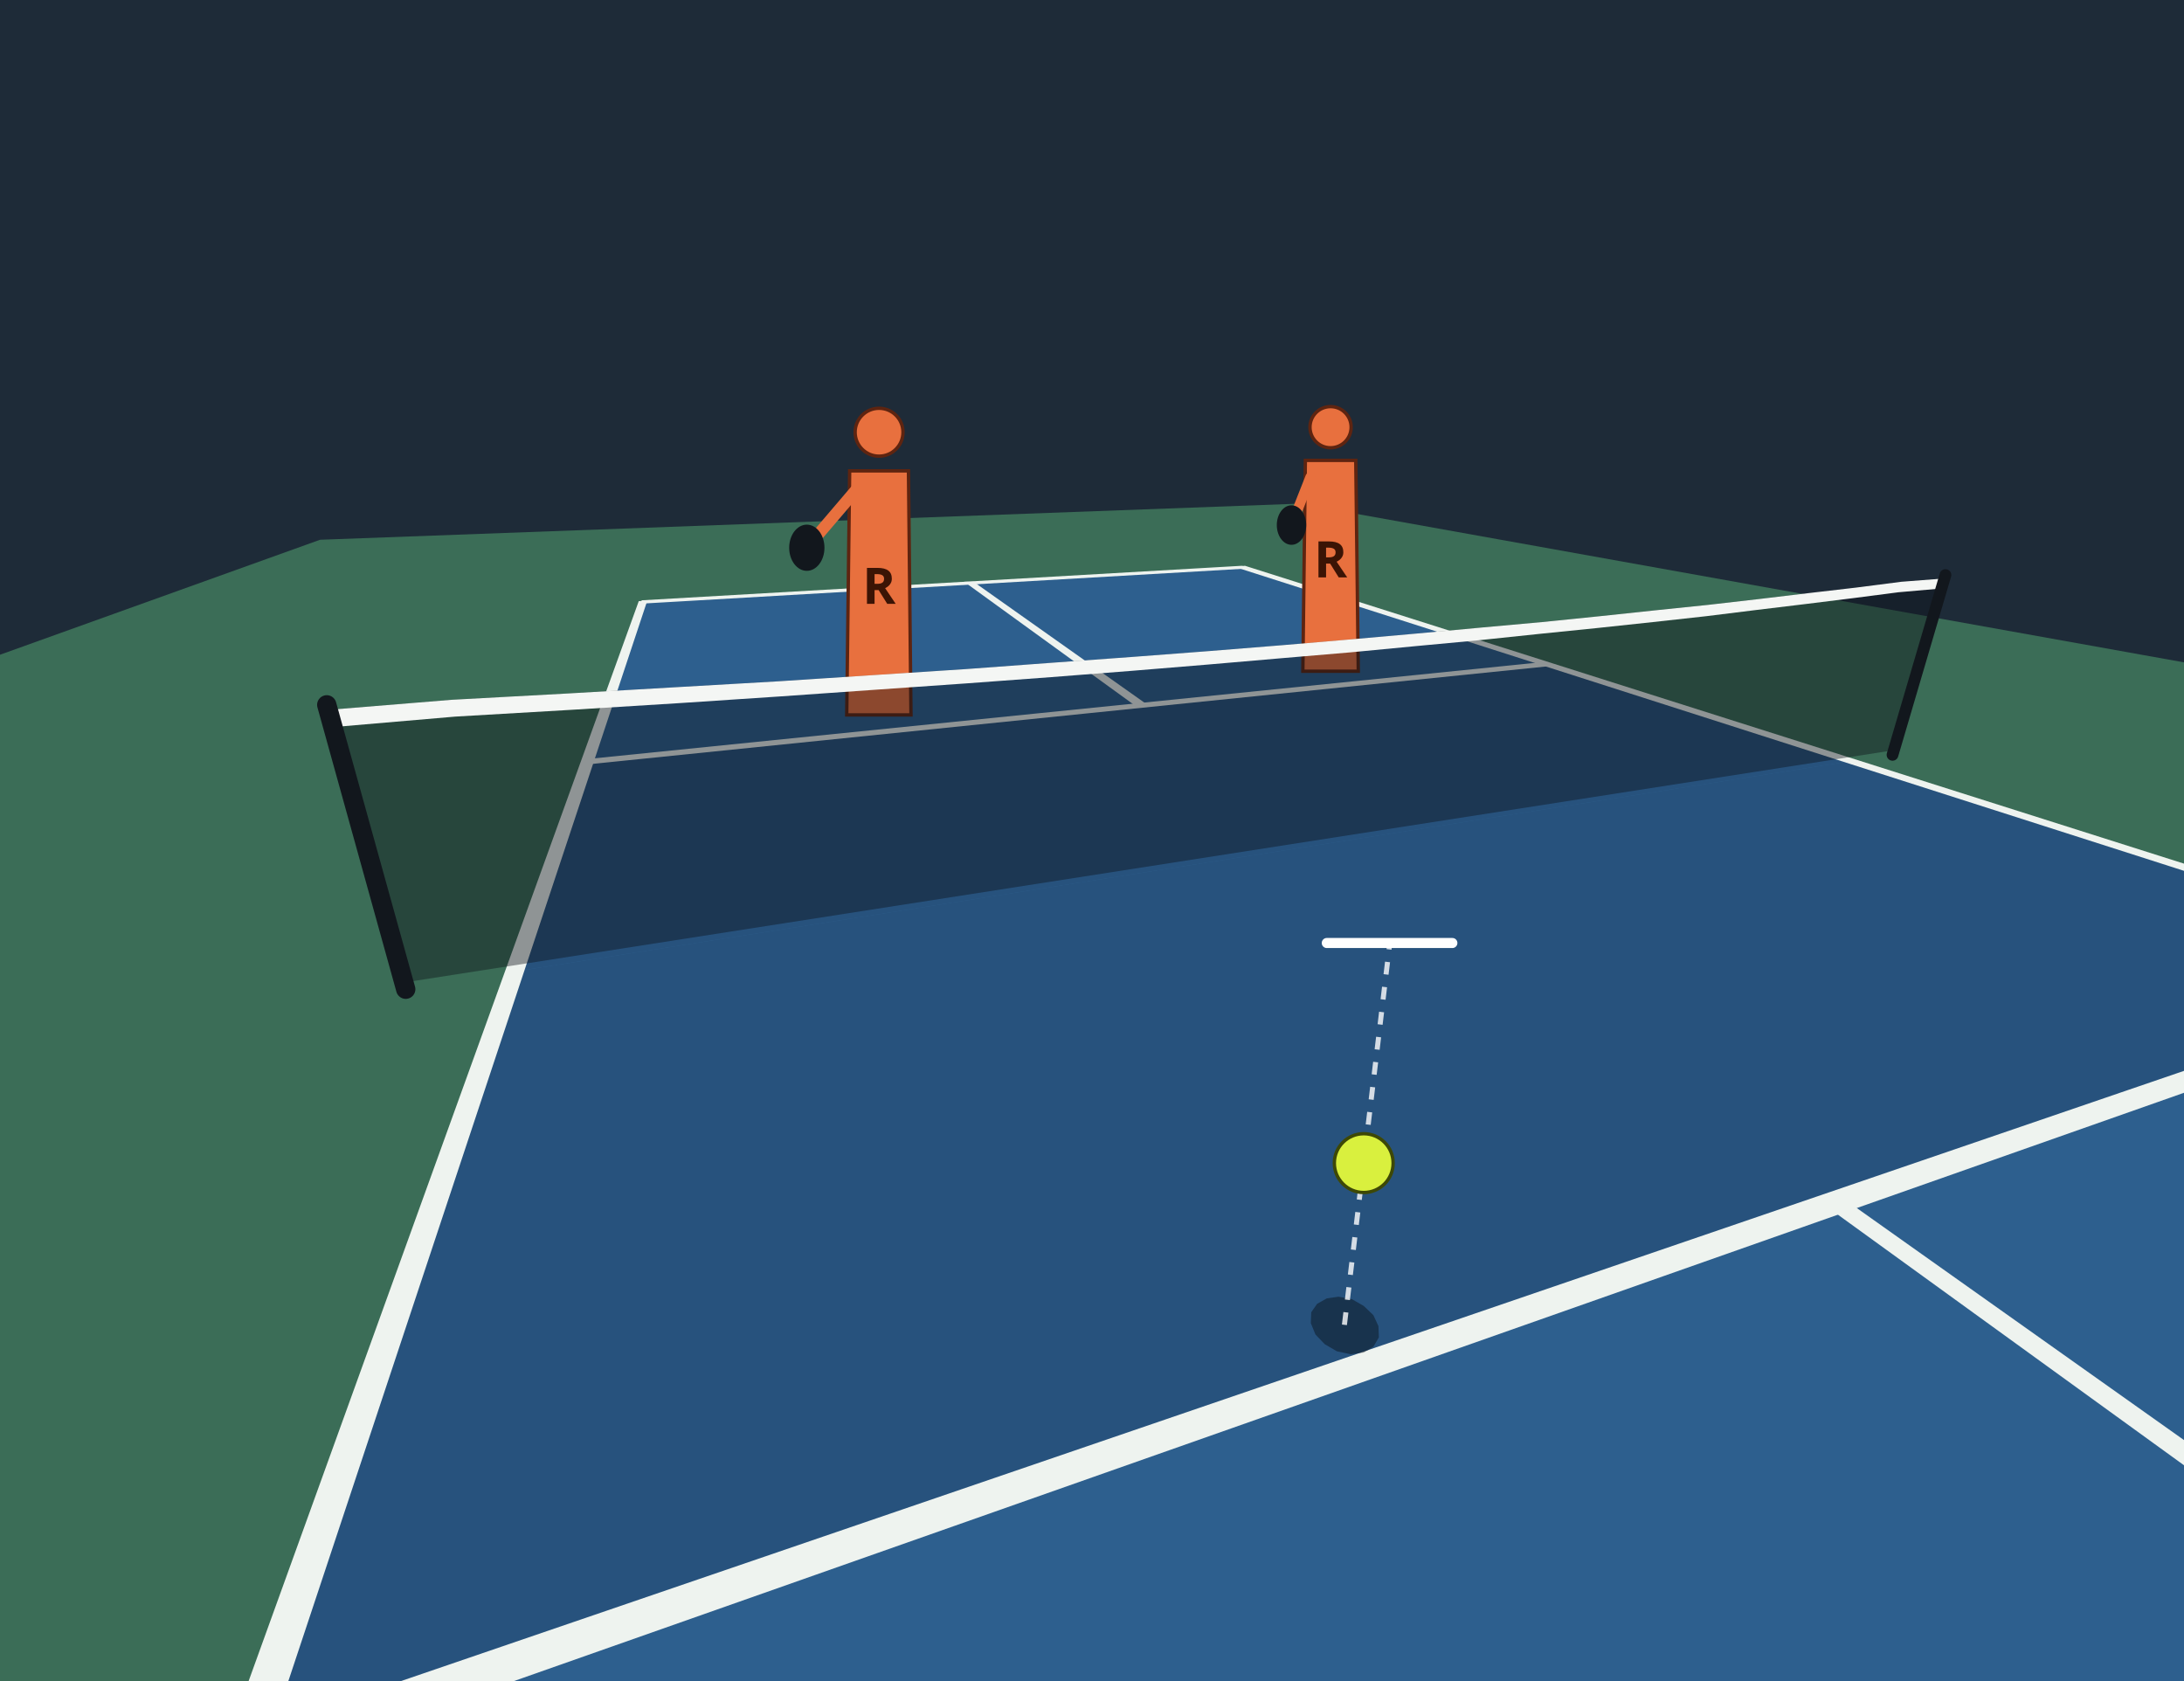
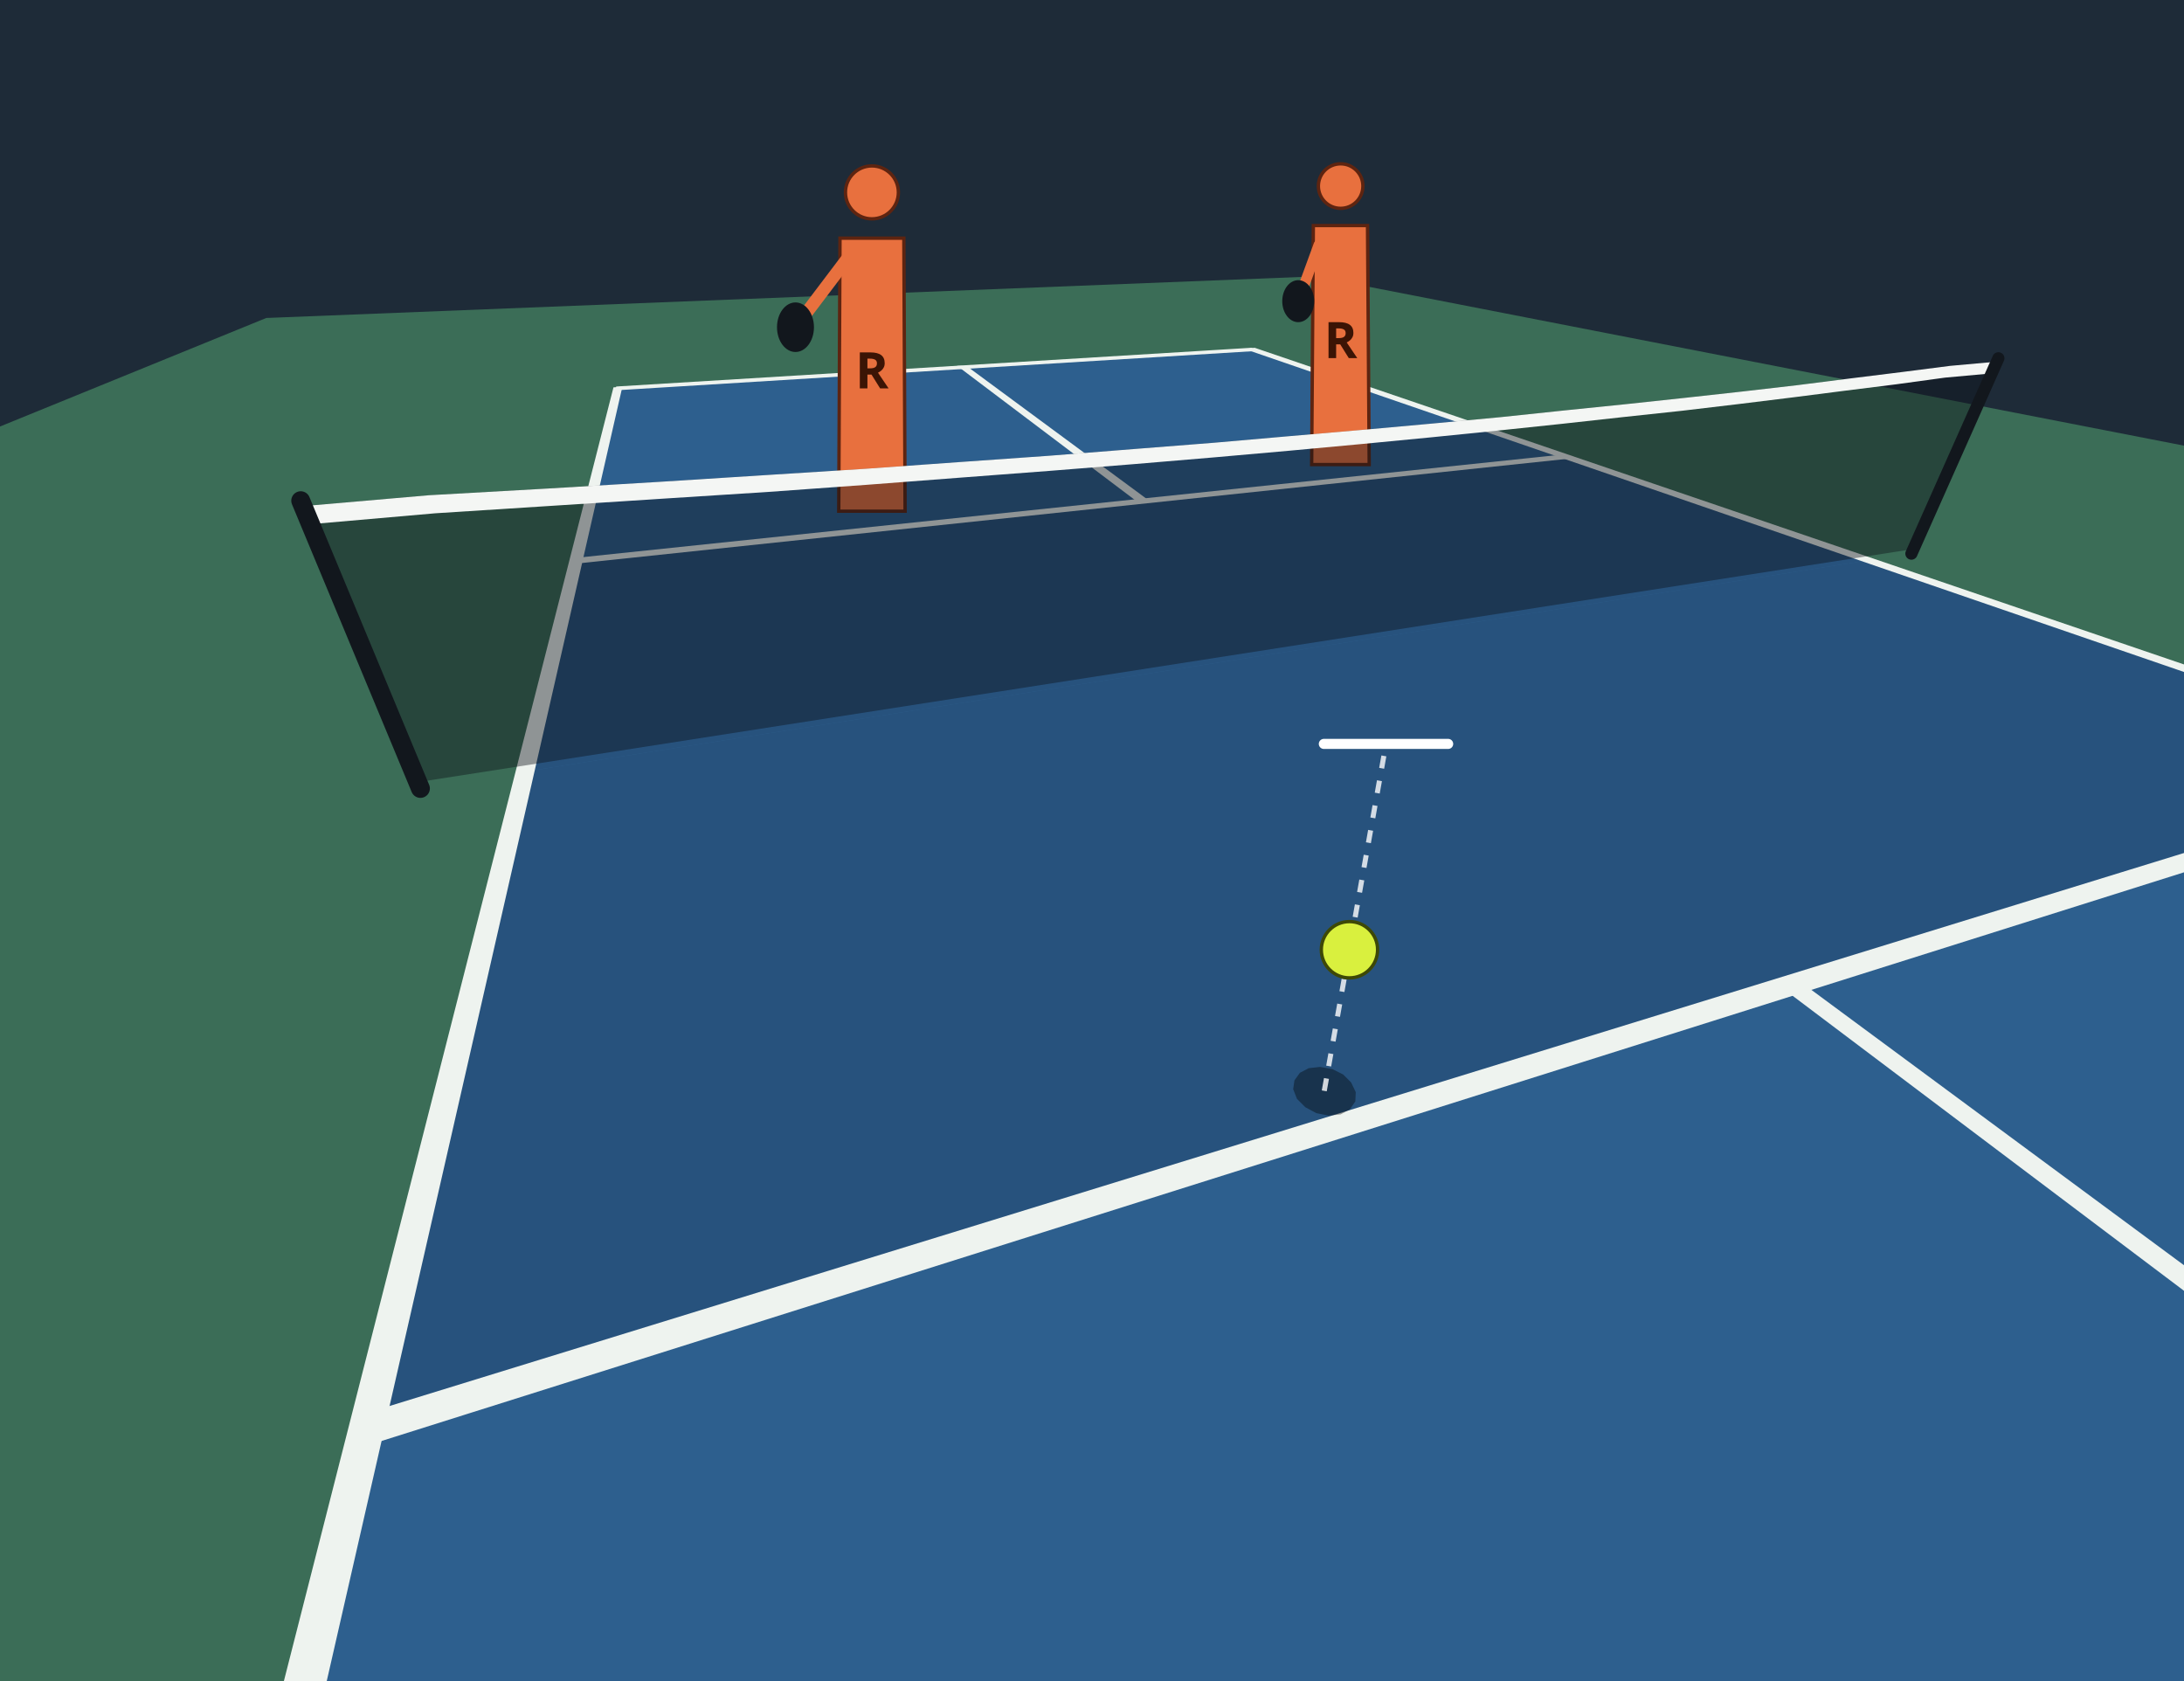
<svg xmlns="http://www.w3.org/2000/svg" class="piq-svg piq-fp" viewBox="0 0 520 400" role="img" aria-label="Court view from your position">
  <style>
.piq-svg{font-family:"Barlow Semi Condensed", "Barlow", system-ui, sans-serif}
.piq-backdrop{fill:#1E2B38}
.piq-surround{fill:#3B6D57}
.piq-surface{fill:#2D5F8E}
.piq-kitchen{fill:#27527D}
.piq-line{fill:#EEF3EF;stroke:#EEF3EF;stroke-width:.6}
.piq-td-line{stroke:#EEF3EF;fill:none}
.piq-net-mesh{fill:rgba(12, 18, 24, 0.42)}
.piq-net-tape{fill:#F4F6F4}
.piq-net-post{stroke:#12171D;stroke-linecap:round}
.piq-td-net{stroke:#F4F6F4;stroke-linecap:round}
.piq-player-us{fill:#F3F2EC;stroke:#1B2A3A;stroke-width:.8}
.piq-player-them{fill:#E8703E;stroke:#5E2410;stroke-width:.8}
.piq-arm-us{stroke:#F3F2EC;fill:none}
.piq-arm-them{stroke:#E8703E;fill:none}
.piq-label-us{fill:#1B2A3A;font-weight:600;font-size:12px}
.piq-label-them{fill:#3B1405;font-weight:600;font-size:12px}
.piq-paddle{fill:#12171D}
.piq-ball{fill:#D9F03E;stroke:#3D4806;stroke-width:.8}
.piq-ball-shadow{fill:rgba(0, 0, 0, 0.38)}
.piq-stalk{stroke:rgba(255, 255, 255, 0.8);stroke-width:1.2;stroke-dasharray:3 3;fill:none}
.piq-tick{stroke:#FFFFFF;stroke-width:2.4;stroke-linecap:round}
.piq-path{stroke:#F5C443;fill:none;stroke-linecap:round}
- .piq-path-far{stroke-dasharray:5 4}
+ .piq-path-far{stroke:#FF4D6D;stroke-linejoin:round}
+ .piq-path-casing{stroke:rgba(8, 14, 22, 0.6);fill:none;stroke-linecap:round;stroke-linejoin:round}
.piq-answer{stroke:#5FE3A8;fill:none;stroke-width:3;stroke-linecap:round}
.piq-answer-zone{fill:rgba(95, 227, 168, 0.3);stroke:#5FE3A8;stroke-width:1.2;stroke-dasharray:4 3}
.piq-arrowhead{fill:#5FE3A8}
.piq-fov{fill:rgba(255, 255, 255, 0.2)}
.piq-cam{fill:#FFFFFF;stroke:#1E2B38;stroke-width:1}
.piq-annot{fill:#EEF3EF;font-weight:600;font-size:11px}
.piq-annot-line{stroke:#EEF3EF;fill:none}
.piq-reveal{opacity:0;transition:opacity .25s ease}
.is-revealed .piq-reveal,.piq-reveal.is-on{opacity:1}
@media (prefers-reduced-motion: reduce){.piq-reveal{transition:none}}
</style>
  <defs>
    <marker id="piq-ah-fp9" viewBox="0 0 10 10" refX="7" refY="5" markerWidth="4" markerHeight="4" orient="auto-start-reverse">
      <path class="piq-arrowhead" d="M0,0 L10,5 L0,10 z" />
    </marker>
  </defs>
  <rect class="piq-backdrop" x="0" y="0" width="520" height="400" />
-   <polygon class="piq-surround" points="16425.7,3011.6 309.4,119.9 76.2,128.5 -7950.1,3011.6" />
-   <polygon class="piq-surface" points="9316,3010.6 295.9,135.1 153,143.3 -840.6,3010.6" />
-   <polygon class="piq-kitchen" points="57.8,418 596.7,230.9 440.7,181.2 122.5,231.3" />
-   <polygon class="piq-kitchen" points="122.5,231.3 440.7,181.2 368.2,158.1 139.8,181.4" />
-   <polygon class="piq-line" points="153,143.2 295.6,135 296.1,135.1 152.9,143.4" />
-   <polygon class="piq-line" points="-883.1,3009.1 152.3,143.4 153.7,143.3 -798.5,3009.1" />
-   <polygon class="piq-line" points="9273.4,3009.1 295.4,135.1 296.4,135 9358.1,3009.1" />
-   <polygon class="piq-line" points="59.6,412.8 593.8,230 599.6,231.8 55.9,423.3" />
-   <polygon class="piq-line" points="139.9,181 367.6,157.9 368.8,158.3 139.7,181.7" />
-   <polygon class="piq-line" points="4195.2,3009.1 435.1,287 438.9,285.7 4279.8,3009.1" />
-   <polygon class="piq-line" points="270.8,168 230.5,138.8 231.7,138.8 272.7,167.8" />
+   <polygon class="piq-surround" points="16651.7,3249.5 313.2,65.8 63.4,75.7 -7724.1,3249.5" />
+   <polygon class="piq-surface" points="9541.9,3248.3 298.2,83.2 147,92.5 -614.7,3248.3" />
+   <polygon class="piq-kitchen" points="87.2,340.4 590.7,183.3 444.8,133.4 125,183.7" />
+   <polygon class="piq-kitchen" points="125,183.7 444.8,133.4 372.8,108.7 137.1,133.6" />
+   <polygon class="piq-line" points="147,92.3 297.9,83.1 298.4,83.3 147,92.6" />
+   <polygon class="piq-line" points="-657.3,3246.6 146.3,92.5 147.8,92.4 -572.7,3246.6" />
+   <polygon class="piq-line" points="9499.3,3246.6 297.6,83.2 298.7,83.1 9583.9,3246.6" />
+   <polygon class="piq-line" points="88,336.5 588.1,182.4 593.4,184.2 86.2,344.2" />
+   <polygon class="piq-line" points="137.2,133.1 372.2,108.5 373.5,108.9 137,133.9" />
+   <polygon class="piq-line" points="4421,3246.6 424.7,235.1 428.4,233.9 4505.6,3246.6" />
+   <polygon class="piq-line" points="271.2,119.4 228.8,87.4 230,87.4 273.1,119.2" />
  <g class="piq-person">
-     <polygon class="piq-player-them" points="310.2,159.8 323.4,159.8 322.8,109.6 310.8,109.6" />
-     <circle class="piq-player-them" cx="316.8" cy="101.7" r="4.9" />
-     <line class="piq-arm-them" x1="312" y1="113.6" x2="307.5" y2="125" stroke-width="2.4" stroke-linecap="round" />
-     <ellipse class="piq-paddle" cx="307.5" cy="125" rx="3.5" ry="4.7" />
-     <text class="piq-label-them" x="316.8" y="132.8" text-anchor="middle" dominant-baseline="central">R</text>
+     <polygon class="piq-player-them" points="312.3,110.6 326,110.6 325.6,53.7 312.7,53.7" />
+     <circle class="piq-player-them" cx="319.2" cy="44.3" r="5.3" />
+     <line class="piq-arm-them" x1="314" y1="58.3" x2="309.1" y2="71.7" stroke-width="2.5" stroke-linecap="round" />
+     <ellipse class="piq-paddle" cx="309.1" cy="71.7" rx="3.8" ry="5" />
+     <text class="piq-label-them" x="319.2" y="80.6" text-anchor="middle" dominant-baseline="central">R</text>
  </g>
  <g class="piq-person">
-     <polygon class="piq-player-them" points="201.6,170.2 216.9,170.2 216.3,112.1 202.3,112.1" />
-     <circle class="piq-player-them" cx="209.3" cy="102.9" r="5.7" />
-     <line class="piq-arm-them" x1="203.7" y1="116.8" x2="192.1" y2="130.4" stroke-width="2.8" stroke-linecap="round" />
-     <ellipse class="piq-paddle" cx="192.1" cy="130.4" rx="4.2" ry="5.5" />
-     <text class="piq-label-them" x="209.3" y="139.1" text-anchor="middle" dominant-baseline="central">R</text>
+     <polygon class="piq-player-them" points="199.7,121.7 215.5,121.7 215.2,56.7 200,56.7" />
+     <circle class="piq-player-them" cx="207.6" cy="45.8" r="6.3" />
+     <line class="piq-arm-them" x1="201.5" y1="61.9" x2="189.4" y2="77.9" stroke-width="3" stroke-linecap="round" />
+     <ellipse class="piq-paddle" cx="189.4" cy="77.9" rx="4.4" ry="5.9" />
+     <text class="piq-label-them" x="207.6" y="87.8" text-anchor="middle" dominant-baseline="central">R</text>
  </g>
-   <polygon class="piq-net-mesh" points="78.1,169 107.5,166.6 135.1,165.1 161,163.6 185.3,162.2 208.2,160.7 229.8,159.3 250.2,157.8 269.5,156.4 287.9,155 305.3,153.6 321.8,152.2 337.6,150.8 352.7,149.4 367.1,148.1 380.9,146.7 394.1,145.3 406.7,144 418.9,142.6 430.6,141.2 441.8,139.9 452.7,138.5 463,137.7 450.9,178.6 96.2,233.9" />
-   <polygon class="piq-net-tape" points="78.1,169 107.5,166.6 135.1,165.1 161,163.6 185.3,162.2 208.2,160.7 229.8,159.3 250.2,157.8 269.5,156.4 287.9,155 305.3,153.6 321.8,152.2 337.6,150.8 352.7,149.4 367.1,148.1 380.9,146.7 394.1,145.3 406.7,144 418.9,142.6 430.6,141.2 441.8,139.9 452.7,138.5 463,137.7 462.2,140.1 452,141 441.2,142.4 429.9,143.8 418.3,145.2 406.2,146.7 393.5,148.1 380.4,149.5 366.6,150.9 352.3,152.4 337.3,153.8 321.6,155.3 305.1,156.7 287.7,158.2 269.5,159.7 250.3,161.2 230,162.7 208.5,164.2 185.7,165.8 161.6,167.4 135.8,169 108.4,170.6 79.3,173.1" />
-   <line class="piq-net-post" x1="96.6" y1="235.5" x2="77.8" y2="167.8" stroke-width="4.6" />
-   <line class="piq-net-post" x1="450.6" y1="179.7" x2="463.2" y2="136.9" stroke-width="2.8" />
-   <polygon class="piq-ball-shadow" points="327,313.1 324.7,310.9 321.9,309.3 318.7,308.7 315.9,309.1 313.6,310.4 312.2,312.4 312.1,315 313.2,317.7 315.4,320 318.3,321.7 321.6,322.4 324.7,322 327,320.6 328.3,318.4 328.2,315.7" />
-   <line class="piq-stalk" x1="320.1" y1="315.4" x2="330.9" y2="224.5" />
-   <line class="piq-tick" x1="315.9" y1="224.5" x2="345.8" y2="224.5" />
-   <circle class="piq-ball" cx="324.7" cy="276.9" r="7" />
+   <polygon class="piq-net-mesh" points="72.1,120.5 102.1,117.9 130.5,116.3 157.2,114.7 182.4,113.1 206.1,111.6 228.5,110 249.8,108.5 270,106.9 289.1,105.4 307.4,103.8 324.8,102.3 341.4,100.8 357.4,99.3 372.6,97.7 387.3,96.2 401.3,94.7 414.9,93.2 427.9,91.7 440.5,90.1 452.6,88.6 464.3,87.1 475.4,86.1 455.6,130.7 99.5,186.2" />
+   <polygon class="piq-net-tape" points="72.1,120.5 102.1,117.9 130.5,116.3 157.2,114.7 182.4,113.1 206.1,111.6 228.5,110 249.8,108.5 270,106.9 289.1,105.4 307.4,103.8 324.8,102.3 341.4,100.8 357.4,99.3 372.6,97.7 387.3,96.2 401.3,94.7 414.9,93.2 427.9,91.7 440.5,90.1 452.6,88.6 464.3,87.1 475.4,86.1 474.1,88.9 463.1,89.9 451.4,91.5 439.4,93 426.9,94.6 413.9,96.2 400.4,97.8 386.4,99.3 371.9,100.9 356.7,102.5 340.9,104.1 324.3,105.7 307,107.3 288.9,108.9 269.9,110.5 249.9,112.1 228.8,113.7 206.6,115.4 183.1,117.1 158.1,118.7 131.7,120.4 103.6,122.2 73.9,124.8" />
+   <line class="piq-net-post" x1="100.1" y1="187.7" x2="71.6" y2="119.2" stroke-width="4.5" />
+   <line class="piq-net-post" x1="455.1" y1="131.8" x2="475.8" y2="85.3" stroke-width="2.9" />
+   <polygon class="piq-ball-shadow" points="321.7,257.7 319.8,255.8 317.2,254.5 314.3,254 311.6,254.3 309.5,255.4 308.2,257.2 307.9,259.3 308.8,261.6 310.8,263.6 313.4,265 316.4,265.6 319.2,265.3 321.4,264.1 322.7,262.2 322.8,260" />
+   <line class="piq-stalk" x1="315.3" y1="259.7" x2="330" y2="177.1" />
+   <line class="piq-tick" x1="315.2" y1="177.1" x2="344.8" y2="177.1" />
+   <circle class="piq-ball" cx="321.3" cy="226.1" r="6.7" />
</svg>
